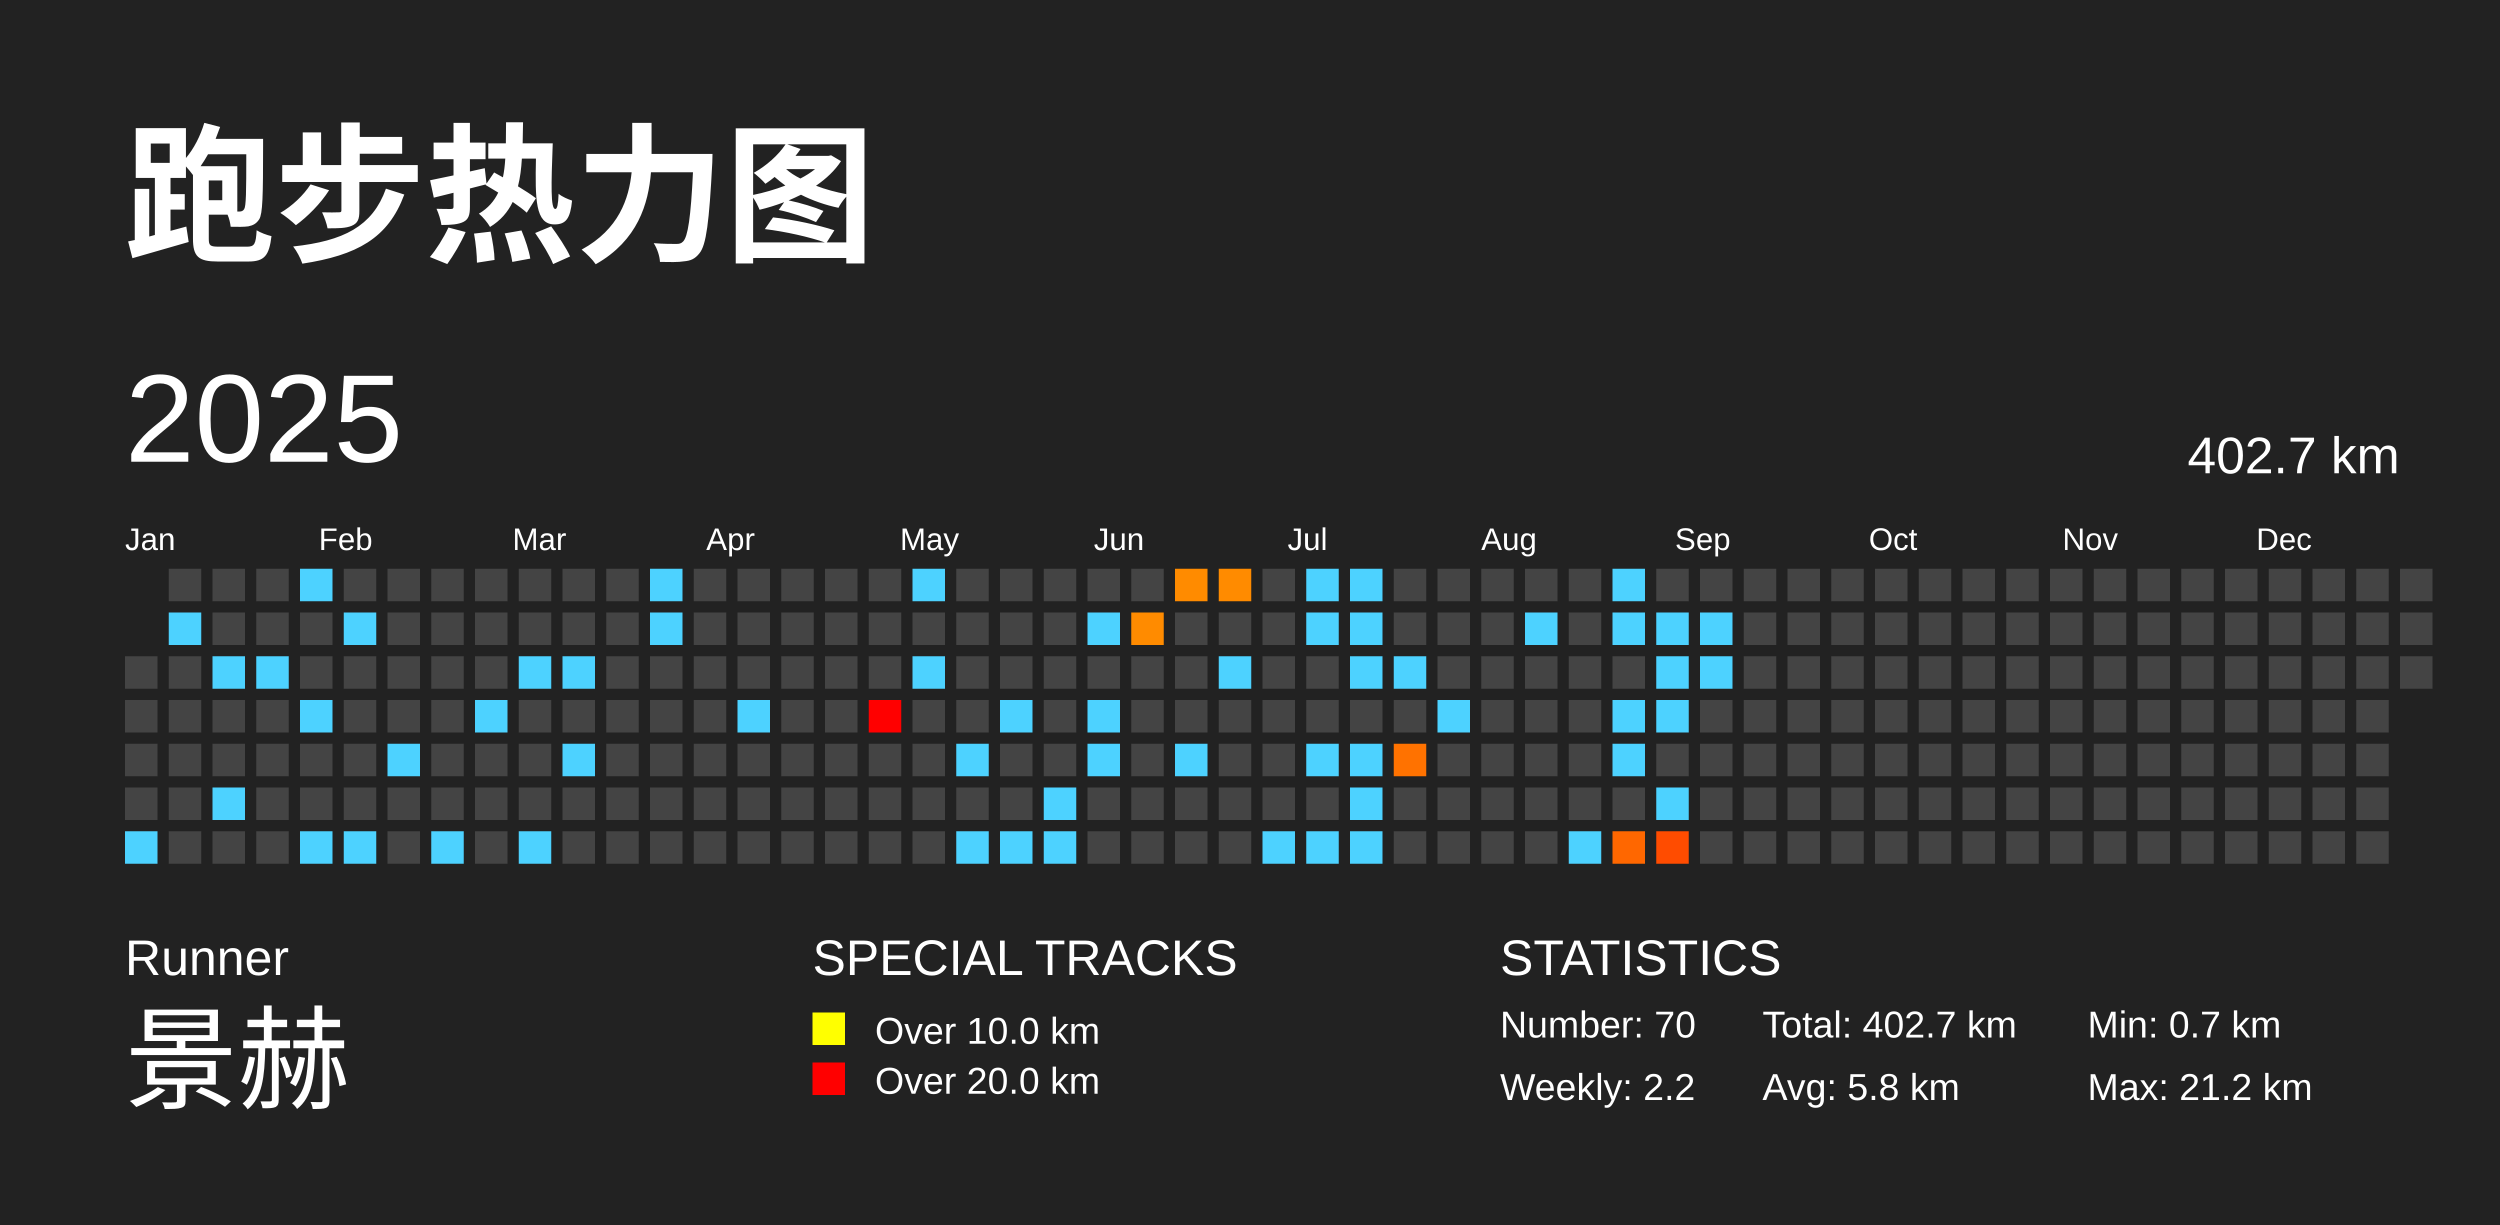
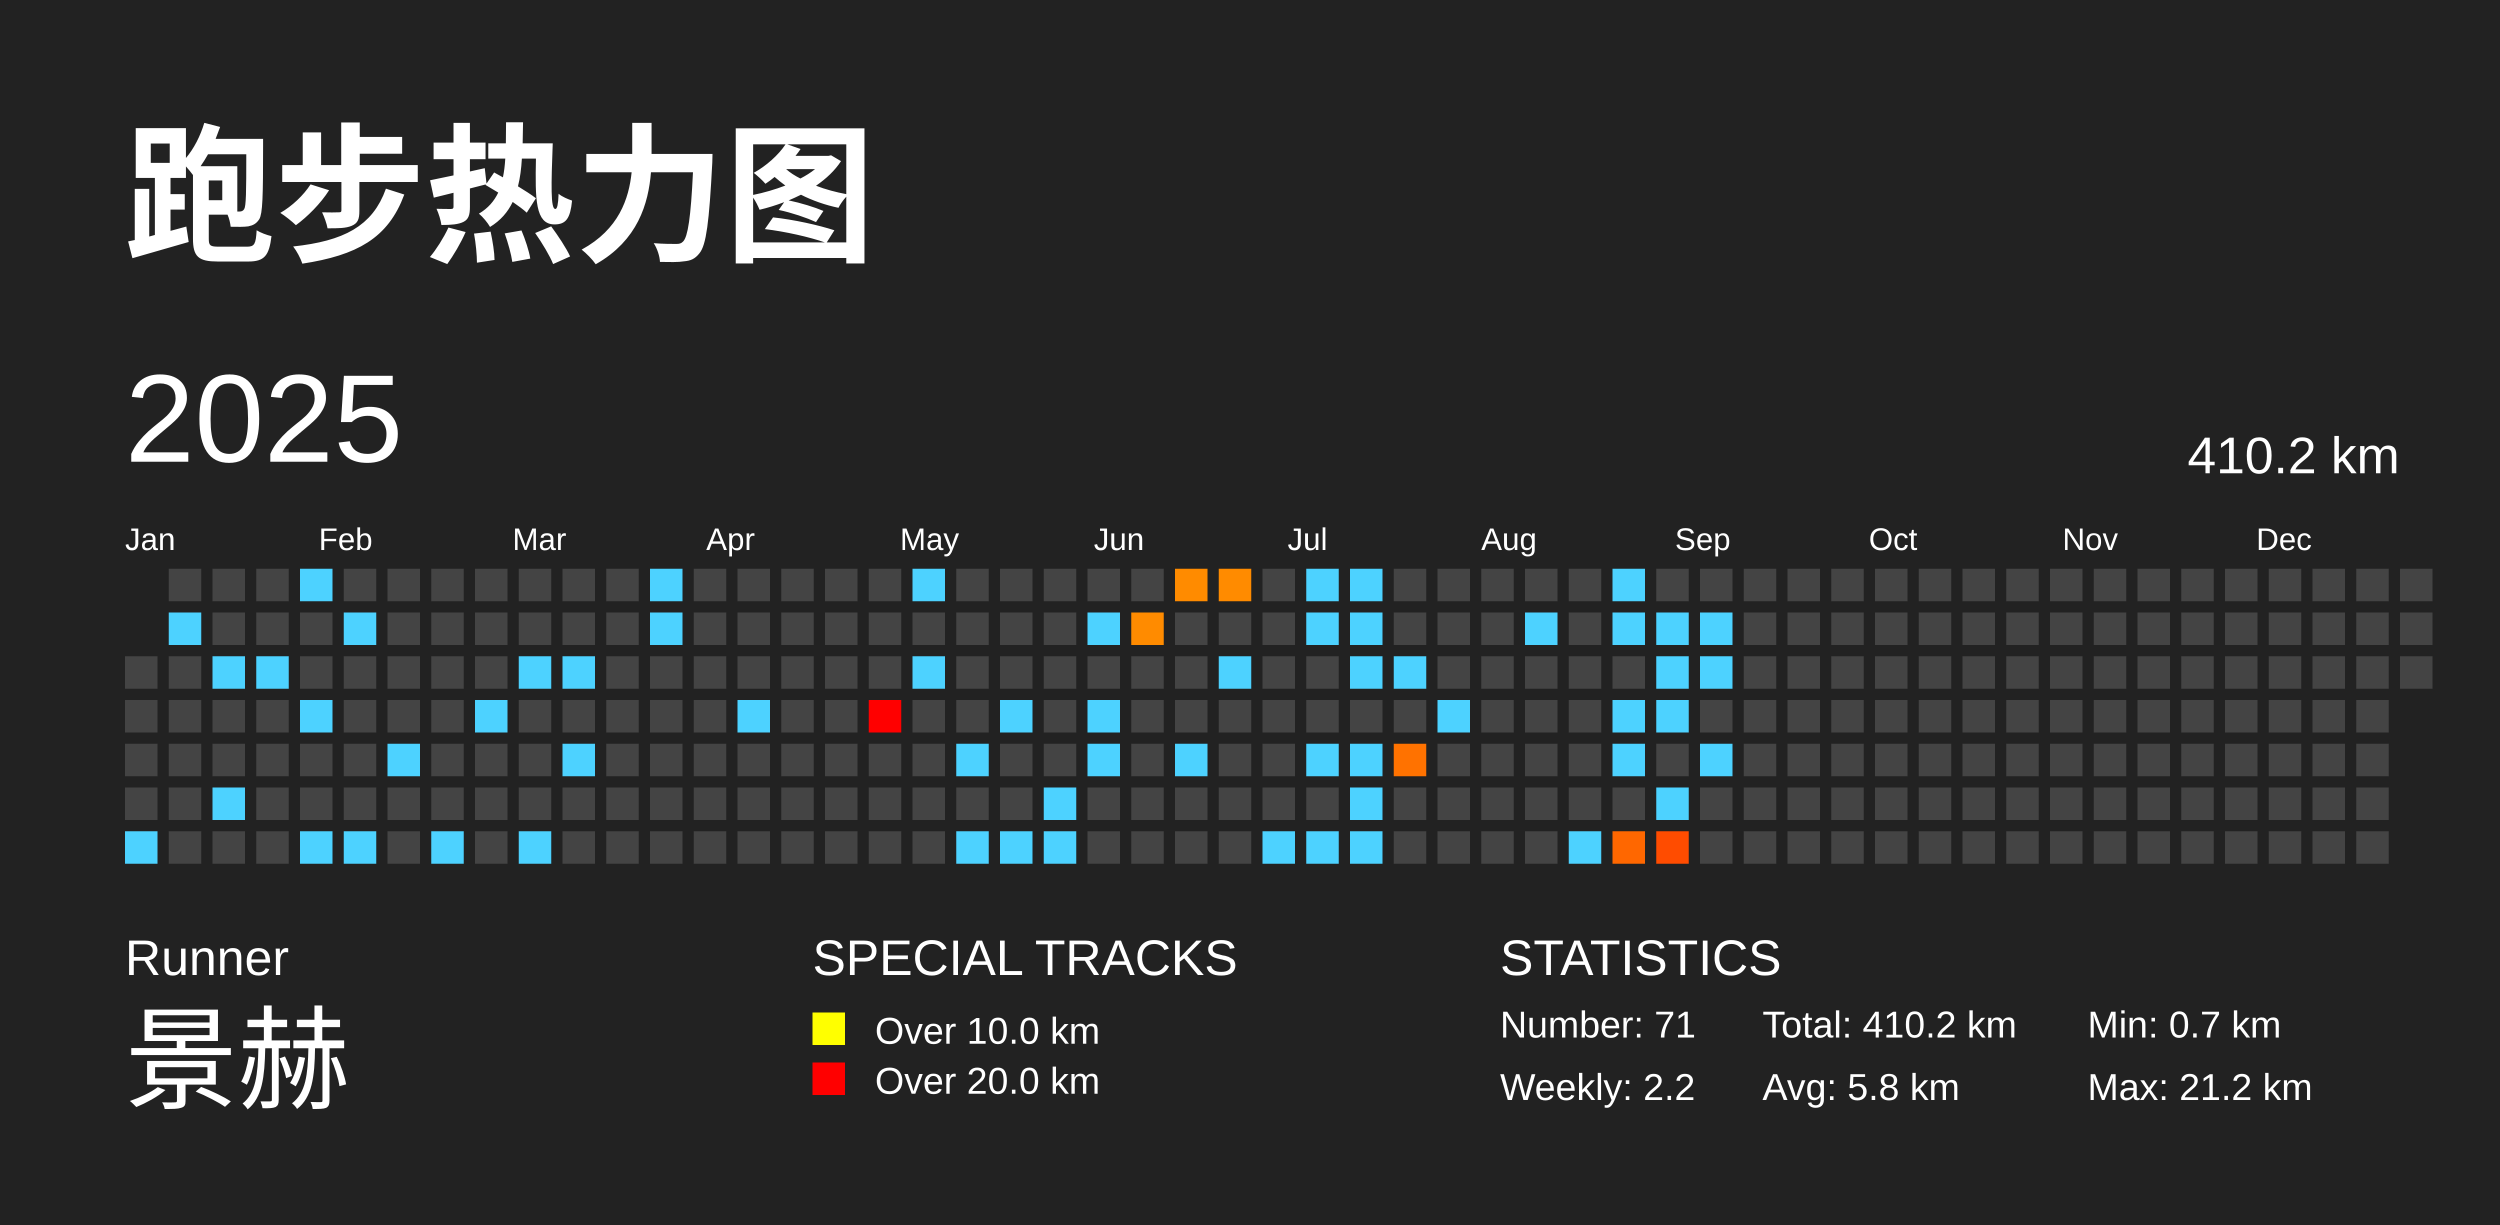
<svg xmlns="http://www.w3.org/2000/svg" baseProfile="full" height="98mm" version="1.1" viewBox="0,0,200,98" width="200mm">
  <defs />
  <rect fill="#222222" height="98" width="200" x="0" y="0" />
  <text fill="#FFFFFF" style="font-size:12px; font-family:Arial; font-weight:bold;" x="10" y="20">跑步热力图</text>
  <text fill="#FFFFFF" style="font-size:4px; font-family:Arial" x="10" y="78">Runner</text>
  <text fill="#FFFFFF" style="font-size:9px; font-family:Arial" x="10" y="88">景赫</text>
  <text fill="#FFFFFF" style="font-size:4px; font-family:Arial" x="65" y="78">SPECIAL TRACKS</text>
  <rect fill="yellow" height="2.6" width="2.6" x="65" y="81" />
  <text fill="#FFFFFF" style="font-size:3px; font-family:Arial" x="70" y="83.5">Over 10.0 km</text>
  <rect fill="red" height="2.6" width="2.6" x="65" y="85" />
  <text fill="#FFFFFF" style="font-size:3px; font-family:Arial" x="70" y="87.5">Over 20.0 km</text>
  <text fill="#FFFFFF" style="font-size:4px; font-family:Arial" x="120" y="78">STATISTICS</text>
-   <text fill="#FFFFFF" style="font-size:3px; font-family:Arial" x="120" y="83">Number: 70</text>
+   <text fill="#FFFFFF" style="font-size:3px; font-family:Arial" x="120" y="83">Number: 71</text>
  <text fill="#FFFFFF" style="font-size:3px; font-family:Arial" x="120" y="88">Weekly: 2.2</text>
-   <text fill="#FFFFFF" style="font-size:3px; font-family:Arial" x="141" y="83">Total: 402.7 km</text>
+   <text fill="#FFFFFF" style="font-size:3px; font-family:Arial" x="141" y="83">Total: 410.2 km</text>
  <text fill="#FFFFFF" style="font-size:3px; font-family:Arial" x="141" y="88">Avg: 5.8 km</text>
  <text fill="#FFFFFF" style="font-size:3px; font-family:Arial" x="167" y="83">Min: 0.7 km</text>
  <text fill="#FFFFFF" style="font-size:3px; font-family:Arial" x="167" y="88">Max: 21.2 km</text>
  <text dominant-baseline="hanging" fill="#FFFFFF" style="font-size:10.0px; font-family:Arial;" x="10" y="30">2025</text>
-   <text dominant-baseline="hanging" fill="#FFFFFF" style="font-size:4.125px; font-family:Arial;" x="175" y="35">402.7 km</text>
+   <text dominant-baseline="hanging" fill="#FFFFFF" style="font-size:4.125px; font-family:Arial;" x="175" y="35">410.2 km</text>
  <text fill="#FFFFFF" style="font-size:2.5px; font-family:Arial" x="10.0" y="44">Jan</text>
  <text fill="#FFFFFF" style="font-size:2.5px; font-family:Arial" x="25.5" y="44">Feb</text>
  <text fill="#FFFFFF" style="font-size:2.5px; font-family:Arial" x="41.0" y="44">Mar</text>
  <text fill="#FFFFFF" style="font-size:2.5px; font-family:Arial" x="56.5" y="44">Apr</text>
  <text fill="#FFFFFF" style="font-size:2.5px; font-family:Arial" x="72.0" y="44">May</text>
  <text fill="#FFFFFF" style="font-size:2.5px; font-family:Arial" x="87.5" y="44">Jun</text>
  <text fill="#FFFFFF" style="font-size:2.5px; font-family:Arial" x="103.0" y="44">Jul</text>
  <text fill="#FFFFFF" style="font-size:2.5px; font-family:Arial" x="118.5" y="44">Aug</text>
  <text fill="#FFFFFF" style="font-size:2.5px; font-family:Arial" x="134.0" y="44">Sep</text>
  <text fill="#FFFFFF" style="font-size:2.5px; font-family:Arial" x="149.5" y="44">Oct</text>
  <text fill="#FFFFFF" style="font-size:2.5px; font-family:Arial" x="165.0" y="44">Nov</text>
  <text fill="#FFFFFF" style="font-size:2.5px; font-family:Arial" x="180.5" y="44">Dec</text>
  <rect fill="#444444" height="2.6" width="2.6" x="10.0" y="52.5" />
  <rect fill="#444444" height="2.6" width="2.6" x="10.0" y="56.0" />
  <rect fill="#444444" height="2.6" width="2.6" x="10.0" y="59.5" />
  <rect fill="#444444" height="2.6" width="2.6" x="10.0" y="63.0" />
  <rect fill="#4dd2ff" height="2.6" width="2.6" x="10.0" y="66.5" />
  <rect fill="#444444" height="2.6" width="2.6" x="13.5" y="45.5" />
  <rect fill="#4dd2ff" height="2.6" width="2.6" x="13.5" y="49.0" />
  <rect fill="#444444" height="2.6" width="2.6" x="13.5" y="52.5" />
  <rect fill="#444444" height="2.6" width="2.6" x="13.5" y="56.0" />
  <rect fill="#444444" height="2.6" width="2.6" x="13.5" y="59.5" />
  <rect fill="#444444" height="2.6" width="2.6" x="13.5" y="63.0" />
  <rect fill="#444444" height="2.6" width="2.6" x="13.5" y="66.5" />
  <rect fill="#444444" height="2.6" width="2.6" x="17.0" y="45.5" />
  <rect fill="#444444" height="2.6" width="2.6" x="17.0" y="49.0" />
  <rect fill="#4dd2ff" height="2.6" width="2.6" x="17.0" y="52.5" />
  <rect fill="#444444" height="2.6" width="2.6" x="17.0" y="56.0" />
  <rect fill="#444444" height="2.6" width="2.6" x="17.0" y="59.5" />
  <rect fill="#4dd2ff" height="2.6" width="2.6" x="17.0" y="63.0" />
  <rect fill="#444444" height="2.6" width="2.6" x="17.0" y="66.5" />
  <rect fill="#444444" height="2.6" width="2.6" x="20.5" y="45.5" />
  <rect fill="#444444" height="2.6" width="2.6" x="20.5" y="49.0" />
  <rect fill="#4dd2ff" height="2.6" width="2.6" x="20.5" y="52.5" />
  <rect fill="#444444" height="2.6" width="2.6" x="20.5" y="56.0" />
  <rect fill="#444444" height="2.6" width="2.6" x="20.5" y="59.5" />
  <rect fill="#444444" height="2.6" width="2.6" x="20.5" y="63.0" />
  <rect fill="#444444" height="2.6" width="2.6" x="20.5" y="66.5" />
  <rect fill="#4dd2ff" height="2.6" width="2.6" x="24.0" y="45.5" />
  <rect fill="#444444" height="2.6" width="2.6" x="24.0" y="49.0" />
  <rect fill="#444444" height="2.6" width="2.6" x="24.0" y="52.5" />
  <rect fill="#4dd2ff" height="2.6" width="2.6" x="24.0" y="56.0" />
  <rect fill="#444444" height="2.6" width="2.6" x="24.0" y="59.5" />
  <rect fill="#444444" height="2.6" width="2.6" x="24.0" y="63.0" />
  <rect fill="#4dd2ff" height="2.6" width="2.6" x="24.0" y="66.5" />
  <rect fill="#444444" height="2.6" width="2.6" x="27.5" y="45.5" />
  <rect fill="#4dd2ff" height="2.6" width="2.6" x="27.5" y="49.0" />
  <rect fill="#444444" height="2.6" width="2.6" x="27.5" y="52.5" />
  <rect fill="#444444" height="2.6" width="2.6" x="27.5" y="56.0" />
  <rect fill="#444444" height="2.6" width="2.6" x="27.5" y="59.5" />
  <rect fill="#444444" height="2.6" width="2.6" x="27.5" y="63.0" />
  <rect fill="#4dd2ff" height="2.6" width="2.6" x="27.5" y="66.5" />
  <rect fill="#444444" height="2.6" width="2.6" x="31.0" y="45.5" />
  <rect fill="#444444" height="2.6" width="2.6" x="31.0" y="49.0" />
  <rect fill="#444444" height="2.6" width="2.6" x="31.0" y="52.5" />
  <rect fill="#444444" height="2.6" width="2.6" x="31.0" y="56.0" />
  <rect fill="#4dd2ff" height="2.6" width="2.6" x="31.0" y="59.5" />
  <rect fill="#444444" height="2.6" width="2.6" x="31.0" y="63.0" />
  <rect fill="#444444" height="2.6" width="2.6" x="31.0" y="66.5" />
  <rect fill="#444444" height="2.6" width="2.6" x="34.5" y="45.5" />
  <rect fill="#444444" height="2.6" width="2.6" x="34.5" y="49.0" />
  <rect fill="#444444" height="2.6" width="2.6" x="34.5" y="52.5" />
  <rect fill="#444444" height="2.6" width="2.6" x="34.5" y="56.0" />
  <rect fill="#444444" height="2.6" width="2.6" x="34.5" y="59.5" />
  <rect fill="#444444" height="2.6" width="2.6" x="34.5" y="63.0" />
  <rect fill="#4dd2ff" height="2.6" width="2.6" x="34.5" y="66.5" />
  <rect fill="#444444" height="2.6" width="2.6" x="38.0" y="45.5" />
  <rect fill="#444444" height="2.6" width="2.6" x="38.0" y="49.0" />
  <rect fill="#444444" height="2.6" width="2.6" x="38.0" y="52.5" />
  <rect fill="#4dd2ff" height="2.6" width="2.6" x="38.0" y="56.0" />
  <rect fill="#444444" height="2.6" width="2.6" x="38.0" y="59.5" />
  <rect fill="#444444" height="2.6" width="2.6" x="38.0" y="63.0" />
  <rect fill="#444444" height="2.6" width="2.6" x="38.0" y="66.5" />
  <rect fill="#444444" height="2.6" width="2.6" x="41.5" y="45.5" />
  <rect fill="#444444" height="2.6" width="2.6" x="41.5" y="49.0" />
  <rect fill="#4dd2ff" height="2.6" width="2.6" x="41.5" y="52.5" />
  <rect fill="#444444" height="2.6" width="2.6" x="41.5" y="56.0" />
  <rect fill="#444444" height="2.6" width="2.6" x="41.5" y="59.5" />
  <rect fill="#444444" height="2.6" width="2.6" x="41.5" y="63.0" />
  <rect fill="#4dd2ff" height="2.6" width="2.6" x="41.5" y="66.5" />
  <rect fill="#444444" height="2.6" width="2.6" x="45.0" y="45.5" />
  <rect fill="#444444" height="2.6" width="2.6" x="45.0" y="49.0" />
  <rect fill="#4dd2ff" height="2.6" width="2.6" x="45.0" y="52.5" />
  <rect fill="#444444" height="2.6" width="2.6" x="45.0" y="56.0" />
  <rect fill="#4dd2ff" height="2.6" width="2.6" x="45.0" y="59.5" />
  <rect fill="#444444" height="2.6" width="2.6" x="45.0" y="63.0" />
  <rect fill="#444444" height="2.6" width="2.6" x="45.0" y="66.5" />
  <rect fill="#444444" height="2.6" width="2.6" x="48.5" y="45.5" />
  <rect fill="#444444" height="2.6" width="2.6" x="48.5" y="49.0" />
  <rect fill="#444444" height="2.6" width="2.6" x="48.5" y="52.5" />
  <rect fill="#444444" height="2.6" width="2.6" x="48.5" y="56.0" />
  <rect fill="#444444" height="2.6" width="2.6" x="48.5" y="59.5" />
  <rect fill="#444444" height="2.6" width="2.6" x="48.5" y="63.0" />
  <rect fill="#444444" height="2.6" width="2.6" x="48.5" y="66.5" />
  <rect fill="#4dd2ff" height="2.6" width="2.6" x="52.0" y="45.5" />
  <rect fill="#4dd2ff" height="2.6" width="2.6" x="52.0" y="49.0" />
  <rect fill="#444444" height="2.6" width="2.6" x="52.0" y="52.5" />
  <rect fill="#444444" height="2.6" width="2.6" x="52.0" y="56.0" />
  <rect fill="#444444" height="2.6" width="2.6" x="52.0" y="59.5" />
  <rect fill="#444444" height="2.6" width="2.6" x="52.0" y="63.0" />
  <rect fill="#444444" height="2.6" width="2.6" x="52.0" y="66.5" />
  <rect fill="#444444" height="2.6" width="2.6" x="55.5" y="45.5" />
  <rect fill="#444444" height="2.6" width="2.6" x="55.5" y="49.0" />
  <rect fill="#444444" height="2.6" width="2.6" x="55.5" y="52.5" />
  <rect fill="#444444" height="2.6" width="2.6" x="55.5" y="56.0" />
  <rect fill="#444444" height="2.6" width="2.6" x="55.5" y="59.5" />
  <rect fill="#444444" height="2.6" width="2.6" x="55.5" y="63.0" />
  <rect fill="#444444" height="2.6" width="2.6" x="55.5" y="66.5" />
  <rect fill="#444444" height="2.6" width="2.6" x="59.0" y="45.5" />
  <rect fill="#444444" height="2.6" width="2.6" x="59.0" y="49.0" />
  <rect fill="#444444" height="2.6" width="2.6" x="59.0" y="52.5" />
  <rect fill="#4dd2ff" height="2.6" width="2.6" x="59.0" y="56.0" />
  <rect fill="#444444" height="2.6" width="2.6" x="59.0" y="59.5" />
  <rect fill="#444444" height="2.6" width="2.6" x="59.0" y="63.0" />
  <rect fill="#444444" height="2.6" width="2.6" x="59.0" y="66.5" />
  <rect fill="#444444" height="2.6" width="2.6" x="62.5" y="45.5" />
  <rect fill="#444444" height="2.6" width="2.6" x="62.5" y="49.0" />
  <rect fill="#444444" height="2.6" width="2.6" x="62.5" y="52.5" />
  <rect fill="#444444" height="2.6" width="2.6" x="62.5" y="56.0" />
  <rect fill="#444444" height="2.6" width="2.6" x="62.5" y="59.5" />
  <rect fill="#444444" height="2.6" width="2.6" x="62.5" y="63.0" />
  <rect fill="#444444" height="2.6" width="2.6" x="62.5" y="66.5" />
  <rect fill="#444444" height="2.6" width="2.6" x="66.0" y="45.5" />
  <rect fill="#444444" height="2.6" width="2.6" x="66.0" y="49.0" />
  <rect fill="#444444" height="2.6" width="2.6" x="66.0" y="52.5" />
  <rect fill="#444444" height="2.6" width="2.6" x="66.0" y="56.0" />
  <rect fill="#444444" height="2.6" width="2.6" x="66.0" y="59.5" />
  <rect fill="#444444" height="2.6" width="2.6" x="66.0" y="63.0" />
  <rect fill="#444444" height="2.6" width="2.6" x="66.0" y="66.5" />
  <rect fill="#444444" height="2.6" width="2.6" x="69.5" y="45.5" />
  <rect fill="#444444" height="2.6" width="2.6" x="69.5" y="49.0" />
  <rect fill="#444444" height="2.6" width="2.6" x="69.5" y="52.5" />
  <rect fill="red" height="2.6" width="2.6" x="69.5" y="56.0" />
  <rect fill="#444444" height="2.6" width="2.6" x="69.5" y="59.5" />
  <rect fill="#444444" height="2.6" width="2.6" x="69.5" y="63.0" />
  <rect fill="#444444" height="2.6" width="2.6" x="69.5" y="66.5" />
  <rect fill="#4dd2ff" height="2.6" width="2.6" x="73.0" y="45.5" />
  <rect fill="#444444" height="2.6" width="2.6" x="73.0" y="49.0" />
  <rect fill="#4dd2ff" height="2.6" width="2.6" x="73.0" y="52.5" />
  <rect fill="#444444" height="2.6" width="2.6" x="73.0" y="56.0" />
  <rect fill="#444444" height="2.6" width="2.6" x="73.0" y="59.5" />
  <rect fill="#444444" height="2.6" width="2.6" x="73.0" y="63.0" />
  <rect fill="#444444" height="2.6" width="2.6" x="73.0" y="66.5" />
  <rect fill="#444444" height="2.6" width="2.6" x="76.5" y="45.5" />
  <rect fill="#444444" height="2.6" width="2.6" x="76.5" y="49.0" />
  <rect fill="#444444" height="2.6" width="2.6" x="76.5" y="52.5" />
  <rect fill="#444444" height="2.6" width="2.6" x="76.5" y="56.0" />
  <rect fill="#4dd2ff" height="2.6" width="2.6" x="76.5" y="59.5" />
  <rect fill="#444444" height="2.6" width="2.6" x="76.5" y="63.0" />
  <rect fill="#4dd2ff" height="2.6" width="2.6" x="76.5" y="66.5" />
  <rect fill="#444444" height="2.6" width="2.6" x="80.0" y="45.5" />
  <rect fill="#444444" height="2.6" width="2.6" x="80.0" y="49.0" />
  <rect fill="#444444" height="2.6" width="2.6" x="80.0" y="52.5" />
  <rect fill="#4dd2ff" height="2.6" width="2.6" x="80.0" y="56.0" />
  <rect fill="#444444" height="2.6" width="2.6" x="80.0" y="59.5" />
  <rect fill="#444444" height="2.6" width="2.6" x="80.0" y="63.0" />
  <rect fill="#4dd2ff" height="2.6" width="2.6" x="80.0" y="66.5" />
  <rect fill="#444444" height="2.6" width="2.6" x="83.5" y="45.5" />
  <rect fill="#444444" height="2.6" width="2.6" x="83.5" y="49.0" />
  <rect fill="#444444" height="2.6" width="2.6" x="83.5" y="52.5" />
  <rect fill="#444444" height="2.6" width="2.6" x="83.5" y="56.0" />
  <rect fill="#444444" height="2.6" width="2.6" x="83.5" y="59.5" />
  <rect fill="#4dd2ff" height="2.6" width="2.6" x="83.5" y="63.0" />
  <rect fill="#4dd2ff" height="2.6" width="2.6" x="83.5" y="66.5" />
  <rect fill="#444444" height="2.6" width="2.6" x="87.0" y="45.5" />
  <rect fill="#4dd2ff" height="2.6" width="2.6" x="87.0" y="49.0" />
  <rect fill="#444444" height="2.6" width="2.6" x="87.0" y="52.5" />
  <rect fill="#4dd2ff" height="2.6" width="2.6" x="87.0" y="56.0" />
  <rect fill="#4dd2ff" height="2.6" width="2.6" x="87.0" y="59.5" />
  <rect fill="#444444" height="2.6" width="2.6" x="87.0" y="63.0" />
  <rect fill="#444444" height="2.6" width="2.6" x="87.0" y="66.5" />
  <rect fill="#444444" height="2.6" width="2.6" x="90.5" y="45.5" />
  <rect fill="#ff8b00" height="2.6" width="2.6" x="90.5" y="49.0" />
  <rect fill="#444444" height="2.6" width="2.6" x="90.5" y="52.5" />
  <rect fill="#444444" height="2.6" width="2.6" x="90.5" y="56.0" />
  <rect fill="#444444" height="2.6" width="2.6" x="90.5" y="59.5" />
  <rect fill="#444444" height="2.6" width="2.6" x="90.5" y="63.0" />
  <rect fill="#444444" height="2.6" width="2.6" x="90.5" y="66.5" />
  <rect fill="#ff8b00" height="2.6" width="2.6" x="94.0" y="45.5" />
  <rect fill="#444444" height="2.6" width="2.6" x="94.0" y="49.0" />
  <rect fill="#444444" height="2.6" width="2.6" x="94.0" y="52.5" />
  <rect fill="#444444" height="2.6" width="2.6" x="94.0" y="56.0" />
  <rect fill="#4dd2ff" height="2.6" width="2.6" x="94.0" y="59.5" />
  <rect fill="#444444" height="2.6" width="2.6" x="94.0" y="63.0" />
  <rect fill="#444444" height="2.6" width="2.6" x="94.0" y="66.5" />
  <rect fill="#ff8b00" height="2.6" width="2.6" x="97.5" y="45.5" />
  <rect fill="#444444" height="2.6" width="2.6" x="97.5" y="49.0" />
  <rect fill="#4dd2ff" height="2.6" width="2.6" x="97.5" y="52.5" />
  <rect fill="#444444" height="2.6" width="2.6" x="97.5" y="56.0" />
  <rect fill="#444444" height="2.6" width="2.6" x="97.5" y="59.5" />
  <rect fill="#444444" height="2.6" width="2.6" x="97.5" y="63.0" />
  <rect fill="#444444" height="2.6" width="2.6" x="97.5" y="66.5" />
  <rect fill="#444444" height="2.6" width="2.6" x="101.0" y="45.5" />
  <rect fill="#444444" height="2.6" width="2.6" x="101.0" y="49.0" />
  <rect fill="#444444" height="2.6" width="2.6" x="101.0" y="52.5" />
  <rect fill="#444444" height="2.6" width="2.6" x="101.0" y="56.0" />
  <rect fill="#444444" height="2.6" width="2.6" x="101.0" y="59.5" />
  <rect fill="#444444" height="2.6" width="2.6" x="101.0" y="63.0" />
  <rect fill="#4dd2ff" height="2.6" width="2.6" x="101.0" y="66.5" />
  <rect fill="#4dd2ff" height="2.6" width="2.6" x="104.5" y="45.5" />
  <rect fill="#4dd2ff" height="2.6" width="2.6" x="104.5" y="49.0" />
  <rect fill="#444444" height="2.6" width="2.6" x="104.5" y="52.5" />
  <rect fill="#444444" height="2.6" width="2.6" x="104.5" y="56.0" />
  <rect fill="#4dd2ff" height="2.6" width="2.6" x="104.5" y="59.5" />
  <rect fill="#444444" height="2.6" width="2.6" x="104.5" y="63.0" />
  <rect fill="#4dd2ff" height="2.6" width="2.6" x="104.5" y="66.5" />
  <rect fill="#4dd2ff" height="2.6" width="2.6" x="108.0" y="45.5" />
  <rect fill="#4dd2ff" height="2.6" width="2.6" x="108.0" y="49.0" />
  <rect fill="#4dd2ff" height="2.6" width="2.6" x="108.0" y="52.5" />
  <rect fill="#444444" height="2.6" width="2.6" x="108.0" y="56.0" />
  <rect fill="#4dd2ff" height="2.6" width="2.6" x="108.0" y="59.5" />
  <rect fill="#4dd2ff" height="2.6" width="2.6" x="108.0" y="63.0" />
  <rect fill="#4dd2ff" height="2.6" width="2.6" x="108.0" y="66.5" />
  <rect fill="#444444" height="2.6" width="2.6" x="111.5" y="45.5" />
  <rect fill="#444444" height="2.6" width="2.6" x="111.5" y="49.0" />
  <rect fill="#4dd2ff" height="2.6" width="2.6" x="111.5" y="52.5" />
  <rect fill="#444444" height="2.6" width="2.6" x="111.5" y="56.0" />
  <rect fill="#ff7200" height="2.6" width="2.6" x="111.5" y="59.5" />
  <rect fill="#444444" height="2.6" width="2.6" x="111.5" y="63.0" />
  <rect fill="#444444" height="2.6" width="2.6" x="111.5" y="66.5" />
  <rect fill="#444444" height="2.6" width="2.6" x="115.0" y="45.5" />
  <rect fill="#444444" height="2.6" width="2.6" x="115.0" y="49.0" />
  <rect fill="#444444" height="2.6" width="2.6" x="115.0" y="52.5" />
  <rect fill="#4dd2ff" height="2.6" width="2.6" x="115.0" y="56.0" />
  <rect fill="#444444" height="2.6" width="2.6" x="115.0" y="59.5" />
  <rect fill="#444444" height="2.6" width="2.6" x="115.0" y="63.0" />
  <rect fill="#444444" height="2.6" width="2.6" x="115.0" y="66.5" />
  <rect fill="#444444" height="2.6" width="2.6" x="118.5" y="45.5" />
  <rect fill="#444444" height="2.6" width="2.6" x="118.5" y="49.0" />
  <rect fill="#444444" height="2.6" width="2.6" x="118.5" y="52.5" />
  <rect fill="#444444" height="2.6" width="2.6" x="118.5" y="56.0" />
  <rect fill="#444444" height="2.6" width="2.6" x="118.5" y="59.5" />
  <rect fill="#444444" height="2.6" width="2.6" x="118.5" y="63.0" />
  <rect fill="#444444" height="2.6" width="2.6" x="118.5" y="66.5" />
  <rect fill="#444444" height="2.6" width="2.6" x="122.0" y="45.5" />
  <rect fill="#4dd2ff" height="2.6" width="2.6" x="122.0" y="49.0" />
  <rect fill="#444444" height="2.6" width="2.6" x="122.0" y="52.5" />
  <rect fill="#444444" height="2.6" width="2.6" x="122.0" y="56.0" />
  <rect fill="#444444" height="2.6" width="2.6" x="122.0" y="59.5" />
  <rect fill="#444444" height="2.6" width="2.6" x="122.0" y="63.0" />
  <rect fill="#444444" height="2.6" width="2.6" x="122.0" y="66.5" />
  <rect fill="#444444" height="2.6" width="2.6" x="125.5" y="45.5" />
  <rect fill="#444444" height="2.6" width="2.6" x="125.5" y="49.0" />
  <rect fill="#444444" height="2.6" width="2.6" x="125.5" y="52.5" />
  <rect fill="#444444" height="2.6" width="2.6" x="125.5" y="56.0" />
  <rect fill="#444444" height="2.6" width="2.6" x="125.5" y="59.5" />
  <rect fill="#444444" height="2.6" width="2.6" x="125.5" y="63.0" />
  <rect fill="#4dd2ff" height="2.6" width="2.6" x="125.5" y="66.5" />
  <rect fill="#4dd2ff" height="2.6" width="2.6" x="129.0" y="45.5" />
  <rect fill="#4dd2ff" height="2.6" width="2.6" x="129.0" y="49.0" />
  <rect fill="#444444" height="2.6" width="2.6" x="129.0" y="52.5" />
  <rect fill="#4dd2ff" height="2.6" width="2.6" x="129.0" y="56.0" />
  <rect fill="#4dd2ff" height="2.6" width="2.6" x="129.0" y="59.5" />
  <rect fill="#444444" height="2.6" width="2.6" x="129.0" y="63.0" />
  <rect fill="#ff6700" height="2.6" width="2.6" x="129.0" y="66.5" />
  <rect fill="#444444" height="2.6" width="2.6" x="132.5" y="45.5" />
  <rect fill="#4dd2ff" height="2.6" width="2.6" x="132.5" y="49.0" />
  <rect fill="#4dd2ff" height="2.6" width="2.6" x="132.5" y="52.5" />
  <rect fill="#4dd2ff" height="2.6" width="2.6" x="132.5" y="56.0" />
  <rect fill="#444444" height="2.6" width="2.6" x="132.5" y="59.5" />
  <rect fill="#4dd2ff" height="2.6" width="2.6" x="132.5" y="63.0" />
  <rect fill="#ff4c00" height="2.6" width="2.6" x="132.5" y="66.5" />
  <rect fill="#444444" height="2.6" width="2.6" x="136.0" y="45.5" />
  <rect fill="#4dd2ff" height="2.6" width="2.6" x="136.0" y="49.0" />
  <rect fill="#4dd2ff" height="2.6" width="2.6" x="136.0" y="52.5" />
  <rect fill="#444444" height="2.6" width="2.6" x="136.0" y="56.0" />
-   <rect fill="#444444" height="2.6" width="2.6" x="136.0" y="59.5" />
+   <rect fill="#4dd2ff" height="2.6" width="2.6" x="136.0" y="59.5" />
  <rect fill="#444444" height="2.6" width="2.6" x="136.0" y="63.0" />
  <rect fill="#444444" height="2.6" width="2.6" x="136.0" y="66.5" />
  <rect fill="#444444" height="2.6" width="2.6" x="139.5" y="45.5" />
  <rect fill="#444444" height="2.6" width="2.6" x="139.5" y="49.0" />
  <rect fill="#444444" height="2.6" width="2.6" x="139.5" y="52.5" />
  <rect fill="#444444" height="2.6" width="2.6" x="139.5" y="56.0" />
  <rect fill="#444444" height="2.6" width="2.6" x="139.5" y="59.5" />
  <rect fill="#444444" height="2.6" width="2.6" x="139.5" y="63.0" />
  <rect fill="#444444" height="2.6" width="2.6" x="139.5" y="66.5" />
  <rect fill="#444444" height="2.6" width="2.6" x="143.0" y="45.5" />
  <rect fill="#444444" height="2.6" width="2.6" x="143.0" y="49.0" />
  <rect fill="#444444" height="2.6" width="2.6" x="143.0" y="52.5" />
  <rect fill="#444444" height="2.6" width="2.6" x="143.0" y="56.0" />
  <rect fill="#444444" height="2.6" width="2.6" x="143.0" y="59.5" />
  <rect fill="#444444" height="2.6" width="2.6" x="143.0" y="63.0" />
  <rect fill="#444444" height="2.6" width="2.6" x="143.0" y="66.5" />
  <rect fill="#444444" height="2.6" width="2.6" x="146.5" y="45.5" />
  <rect fill="#444444" height="2.6" width="2.6" x="146.5" y="49.0" />
  <rect fill="#444444" height="2.6" width="2.6" x="146.5" y="52.5" />
  <rect fill="#444444" height="2.6" width="2.6" x="146.5" y="56.0" />
  <rect fill="#444444" height="2.6" width="2.6" x="146.5" y="59.5" />
  <rect fill="#444444" height="2.6" width="2.6" x="146.5" y="63.0" />
  <rect fill="#444444" height="2.6" width="2.6" x="146.5" y="66.5" />
  <rect fill="#444444" height="2.6" width="2.6" x="150.0" y="45.5" />
  <rect fill="#444444" height="2.6" width="2.6" x="150.0" y="49.0" />
  <rect fill="#444444" height="2.6" width="2.6" x="150.0" y="52.5" />
  <rect fill="#444444" height="2.6" width="2.6" x="150.0" y="56.0" />
  <rect fill="#444444" height="2.6" width="2.6" x="150.0" y="59.5" />
  <rect fill="#444444" height="2.6" width="2.6" x="150.0" y="63.0" />
  <rect fill="#444444" height="2.6" width="2.6" x="150.0" y="66.5" />
  <rect fill="#444444" height="2.6" width="2.6" x="153.5" y="45.5" />
  <rect fill="#444444" height="2.6" width="2.6" x="153.5" y="49.0" />
  <rect fill="#444444" height="2.6" width="2.6" x="153.5" y="52.5" />
  <rect fill="#444444" height="2.6" width="2.6" x="153.5" y="56.0" />
  <rect fill="#444444" height="2.6" width="2.6" x="153.5" y="59.5" />
  <rect fill="#444444" height="2.6" width="2.6" x="153.5" y="63.0" />
  <rect fill="#444444" height="2.6" width="2.6" x="153.5" y="66.5" />
  <rect fill="#444444" height="2.6" width="2.6" x="157.0" y="45.5" />
  <rect fill="#444444" height="2.6" width="2.6" x="157.0" y="49.0" />
  <rect fill="#444444" height="2.6" width="2.6" x="157.0" y="52.5" />
  <rect fill="#444444" height="2.6" width="2.6" x="157.0" y="56.0" />
  <rect fill="#444444" height="2.6" width="2.6" x="157.0" y="59.5" />
  <rect fill="#444444" height="2.6" width="2.6" x="157.0" y="63.0" />
  <rect fill="#444444" height="2.6" width="2.6" x="157.0" y="66.5" />
  <rect fill="#444444" height="2.6" width="2.6" x="160.5" y="45.5" />
  <rect fill="#444444" height="2.6" width="2.6" x="160.5" y="49.0" />
  <rect fill="#444444" height="2.6" width="2.6" x="160.5" y="52.5" />
  <rect fill="#444444" height="2.6" width="2.6" x="160.5" y="56.0" />
  <rect fill="#444444" height="2.6" width="2.6" x="160.5" y="59.5" />
  <rect fill="#444444" height="2.6" width="2.6" x="160.5" y="63.0" />
  <rect fill="#444444" height="2.6" width="2.6" x="160.5" y="66.5" />
  <rect fill="#444444" height="2.6" width="2.6" x="164.0" y="45.5" />
  <rect fill="#444444" height="2.6" width="2.6" x="164.0" y="49.0" />
  <rect fill="#444444" height="2.6" width="2.6" x="164.0" y="52.5" />
  <rect fill="#444444" height="2.6" width="2.6" x="164.0" y="56.0" />
  <rect fill="#444444" height="2.6" width="2.6" x="164.0" y="59.5" />
  <rect fill="#444444" height="2.6" width="2.6" x="164.0" y="63.0" />
  <rect fill="#444444" height="2.6" width="2.6" x="164.0" y="66.5" />
  <rect fill="#444444" height="2.6" width="2.6" x="167.5" y="45.5" />
  <rect fill="#444444" height="2.6" width="2.6" x="167.5" y="49.0" />
  <rect fill="#444444" height="2.6" width="2.6" x="167.5" y="52.5" />
  <rect fill="#444444" height="2.6" width="2.6" x="167.5" y="56.0" />
  <rect fill="#444444" height="2.6" width="2.6" x="167.5" y="59.5" />
  <rect fill="#444444" height="2.6" width="2.6" x="167.5" y="63.0" />
  <rect fill="#444444" height="2.6" width="2.6" x="167.5" y="66.5" />
  <rect fill="#444444" height="2.6" width="2.6" x="171.0" y="45.5" />
  <rect fill="#444444" height="2.6" width="2.6" x="171.0" y="49.0" />
  <rect fill="#444444" height="2.6" width="2.6" x="171.0" y="52.5" />
  <rect fill="#444444" height="2.6" width="2.6" x="171.0" y="56.0" />
  <rect fill="#444444" height="2.6" width="2.6" x="171.0" y="59.5" />
  <rect fill="#444444" height="2.6" width="2.6" x="171.0" y="63.0" />
  <rect fill="#444444" height="2.6" width="2.6" x="171.0" y="66.5" />
  <rect fill="#444444" height="2.6" width="2.6" x="174.5" y="45.5" />
  <rect fill="#444444" height="2.6" width="2.6" x="174.5" y="49.0" />
  <rect fill="#444444" height="2.6" width="2.6" x="174.5" y="52.5" />
  <rect fill="#444444" height="2.6" width="2.6" x="174.5" y="56.0" />
  <rect fill="#444444" height="2.6" width="2.6" x="174.5" y="59.5" />
  <rect fill="#444444" height="2.6" width="2.6" x="174.5" y="63.0" />
  <rect fill="#444444" height="2.6" width="2.6" x="174.5" y="66.5" />
  <rect fill="#444444" height="2.6" width="2.6" x="178.0" y="45.5" />
  <rect fill="#444444" height="2.6" width="2.6" x="178.0" y="49.0" />
  <rect fill="#444444" height="2.6" width="2.6" x="178.0" y="52.5" />
  <rect fill="#444444" height="2.6" width="2.6" x="178.0" y="56.0" />
  <rect fill="#444444" height="2.6" width="2.6" x="178.0" y="59.5" />
  <rect fill="#444444" height="2.6" width="2.6" x="178.0" y="63.0" />
  <rect fill="#444444" height="2.6" width="2.6" x="178.0" y="66.5" />
  <rect fill="#444444" height="2.6" width="2.6" x="181.5" y="45.5" />
  <rect fill="#444444" height="2.6" width="2.6" x="181.5" y="49.0" />
  <rect fill="#444444" height="2.6" width="2.6" x="181.5" y="52.5" />
  <rect fill="#444444" height="2.6" width="2.6" x="181.5" y="56.0" />
  <rect fill="#444444" height="2.6" width="2.6" x="181.5" y="59.5" />
  <rect fill="#444444" height="2.6" width="2.6" x="181.5" y="63.0" />
  <rect fill="#444444" height="2.6" width="2.6" x="181.5" y="66.5" />
  <rect fill="#444444" height="2.6" width="2.6" x="185.0" y="45.5" />
  <rect fill="#444444" height="2.6" width="2.6" x="185.0" y="49.0" />
  <rect fill="#444444" height="2.6" width="2.6" x="185.0" y="52.5" />
  <rect fill="#444444" height="2.6" width="2.6" x="185.0" y="56.0" />
  <rect fill="#444444" height="2.6" width="2.6" x="185.0" y="59.5" />
  <rect fill="#444444" height="2.6" width="2.6" x="185.0" y="63.0" />
  <rect fill="#444444" height="2.6" width="2.6" x="185.0" y="66.5" />
  <rect fill="#444444" height="2.6" width="2.6" x="188.5" y="45.5" />
  <rect fill="#444444" height="2.6" width="2.6" x="188.5" y="49.0" />
  <rect fill="#444444" height="2.6" width="2.6" x="188.5" y="52.5" />
  <rect fill="#444444" height="2.6" width="2.6" x="188.5" y="56.0" />
  <rect fill="#444444" height="2.6" width="2.6" x="188.5" y="59.5" />
  <rect fill="#444444" height="2.6" width="2.6" x="188.5" y="63.0" />
  <rect fill="#444444" height="2.6" width="2.6" x="188.5" y="66.5" />
  <rect fill="#444444" height="2.6" width="2.6" x="192.0" y="45.5" />
  <rect fill="#444444" height="2.6" width="2.6" x="192.0" y="49.0" />
  <rect fill="#444444" height="2.6" width="2.6" x="192.0" y="52.5" />
</svg>
